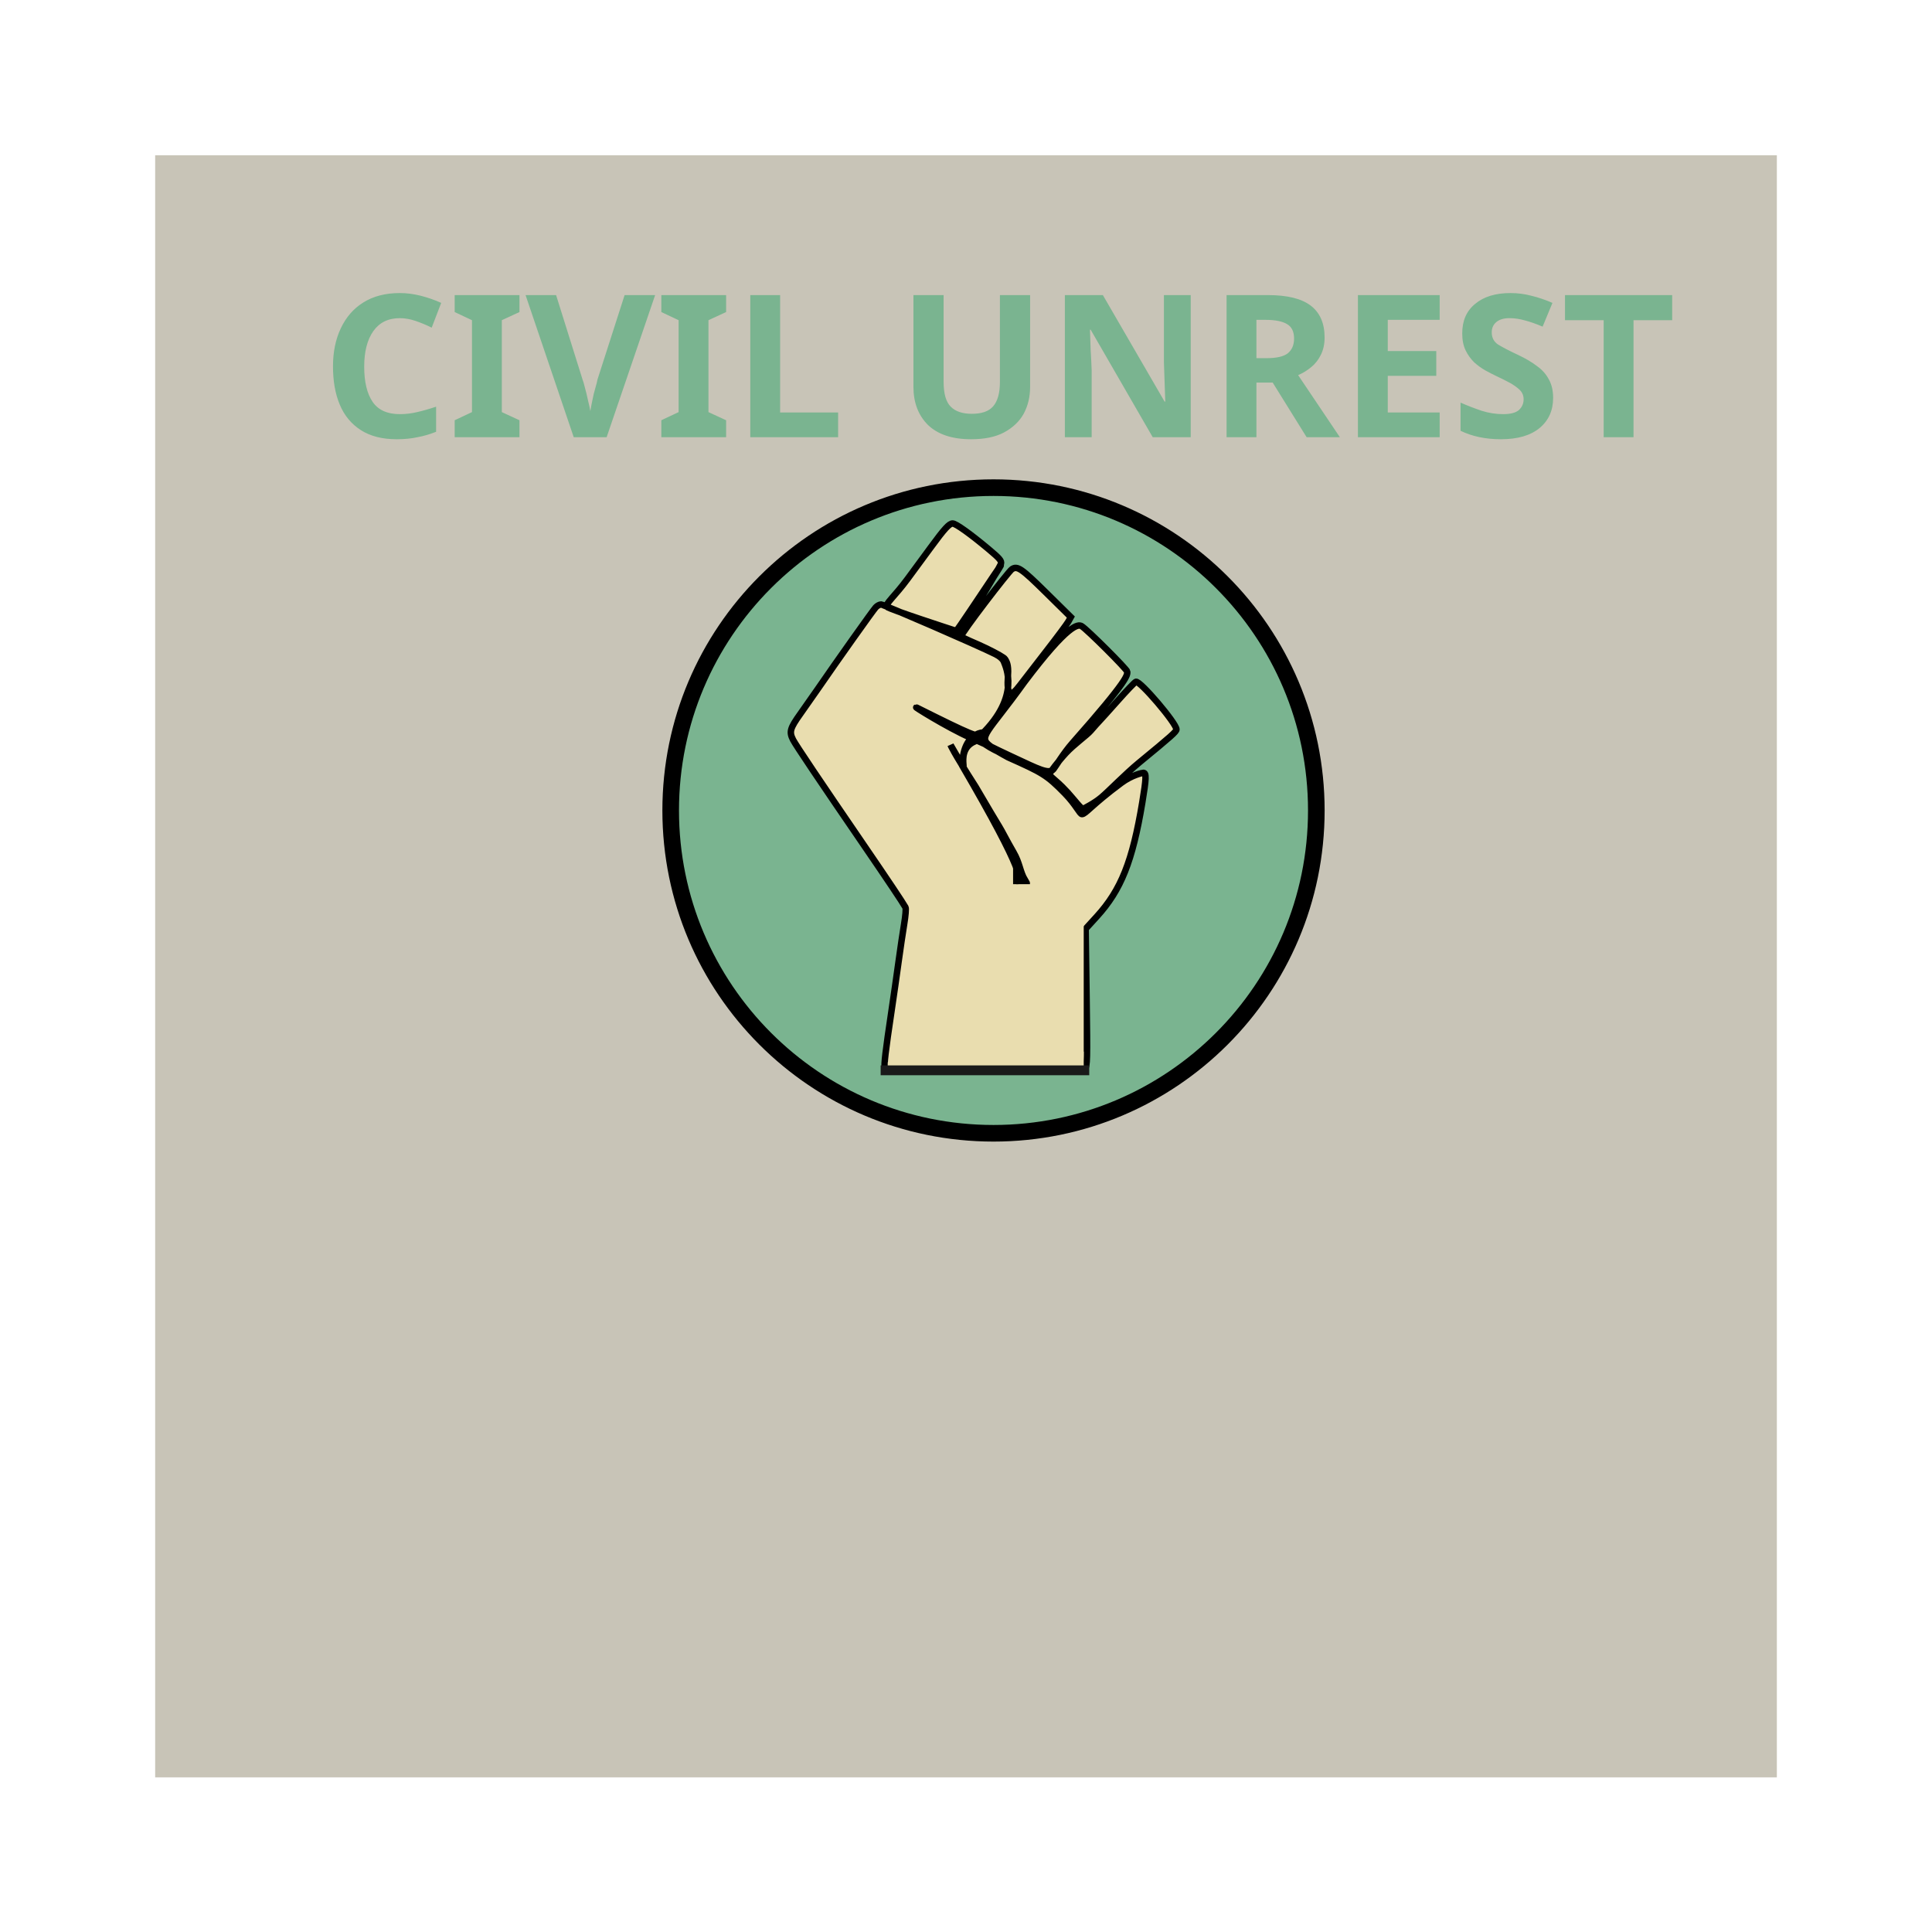
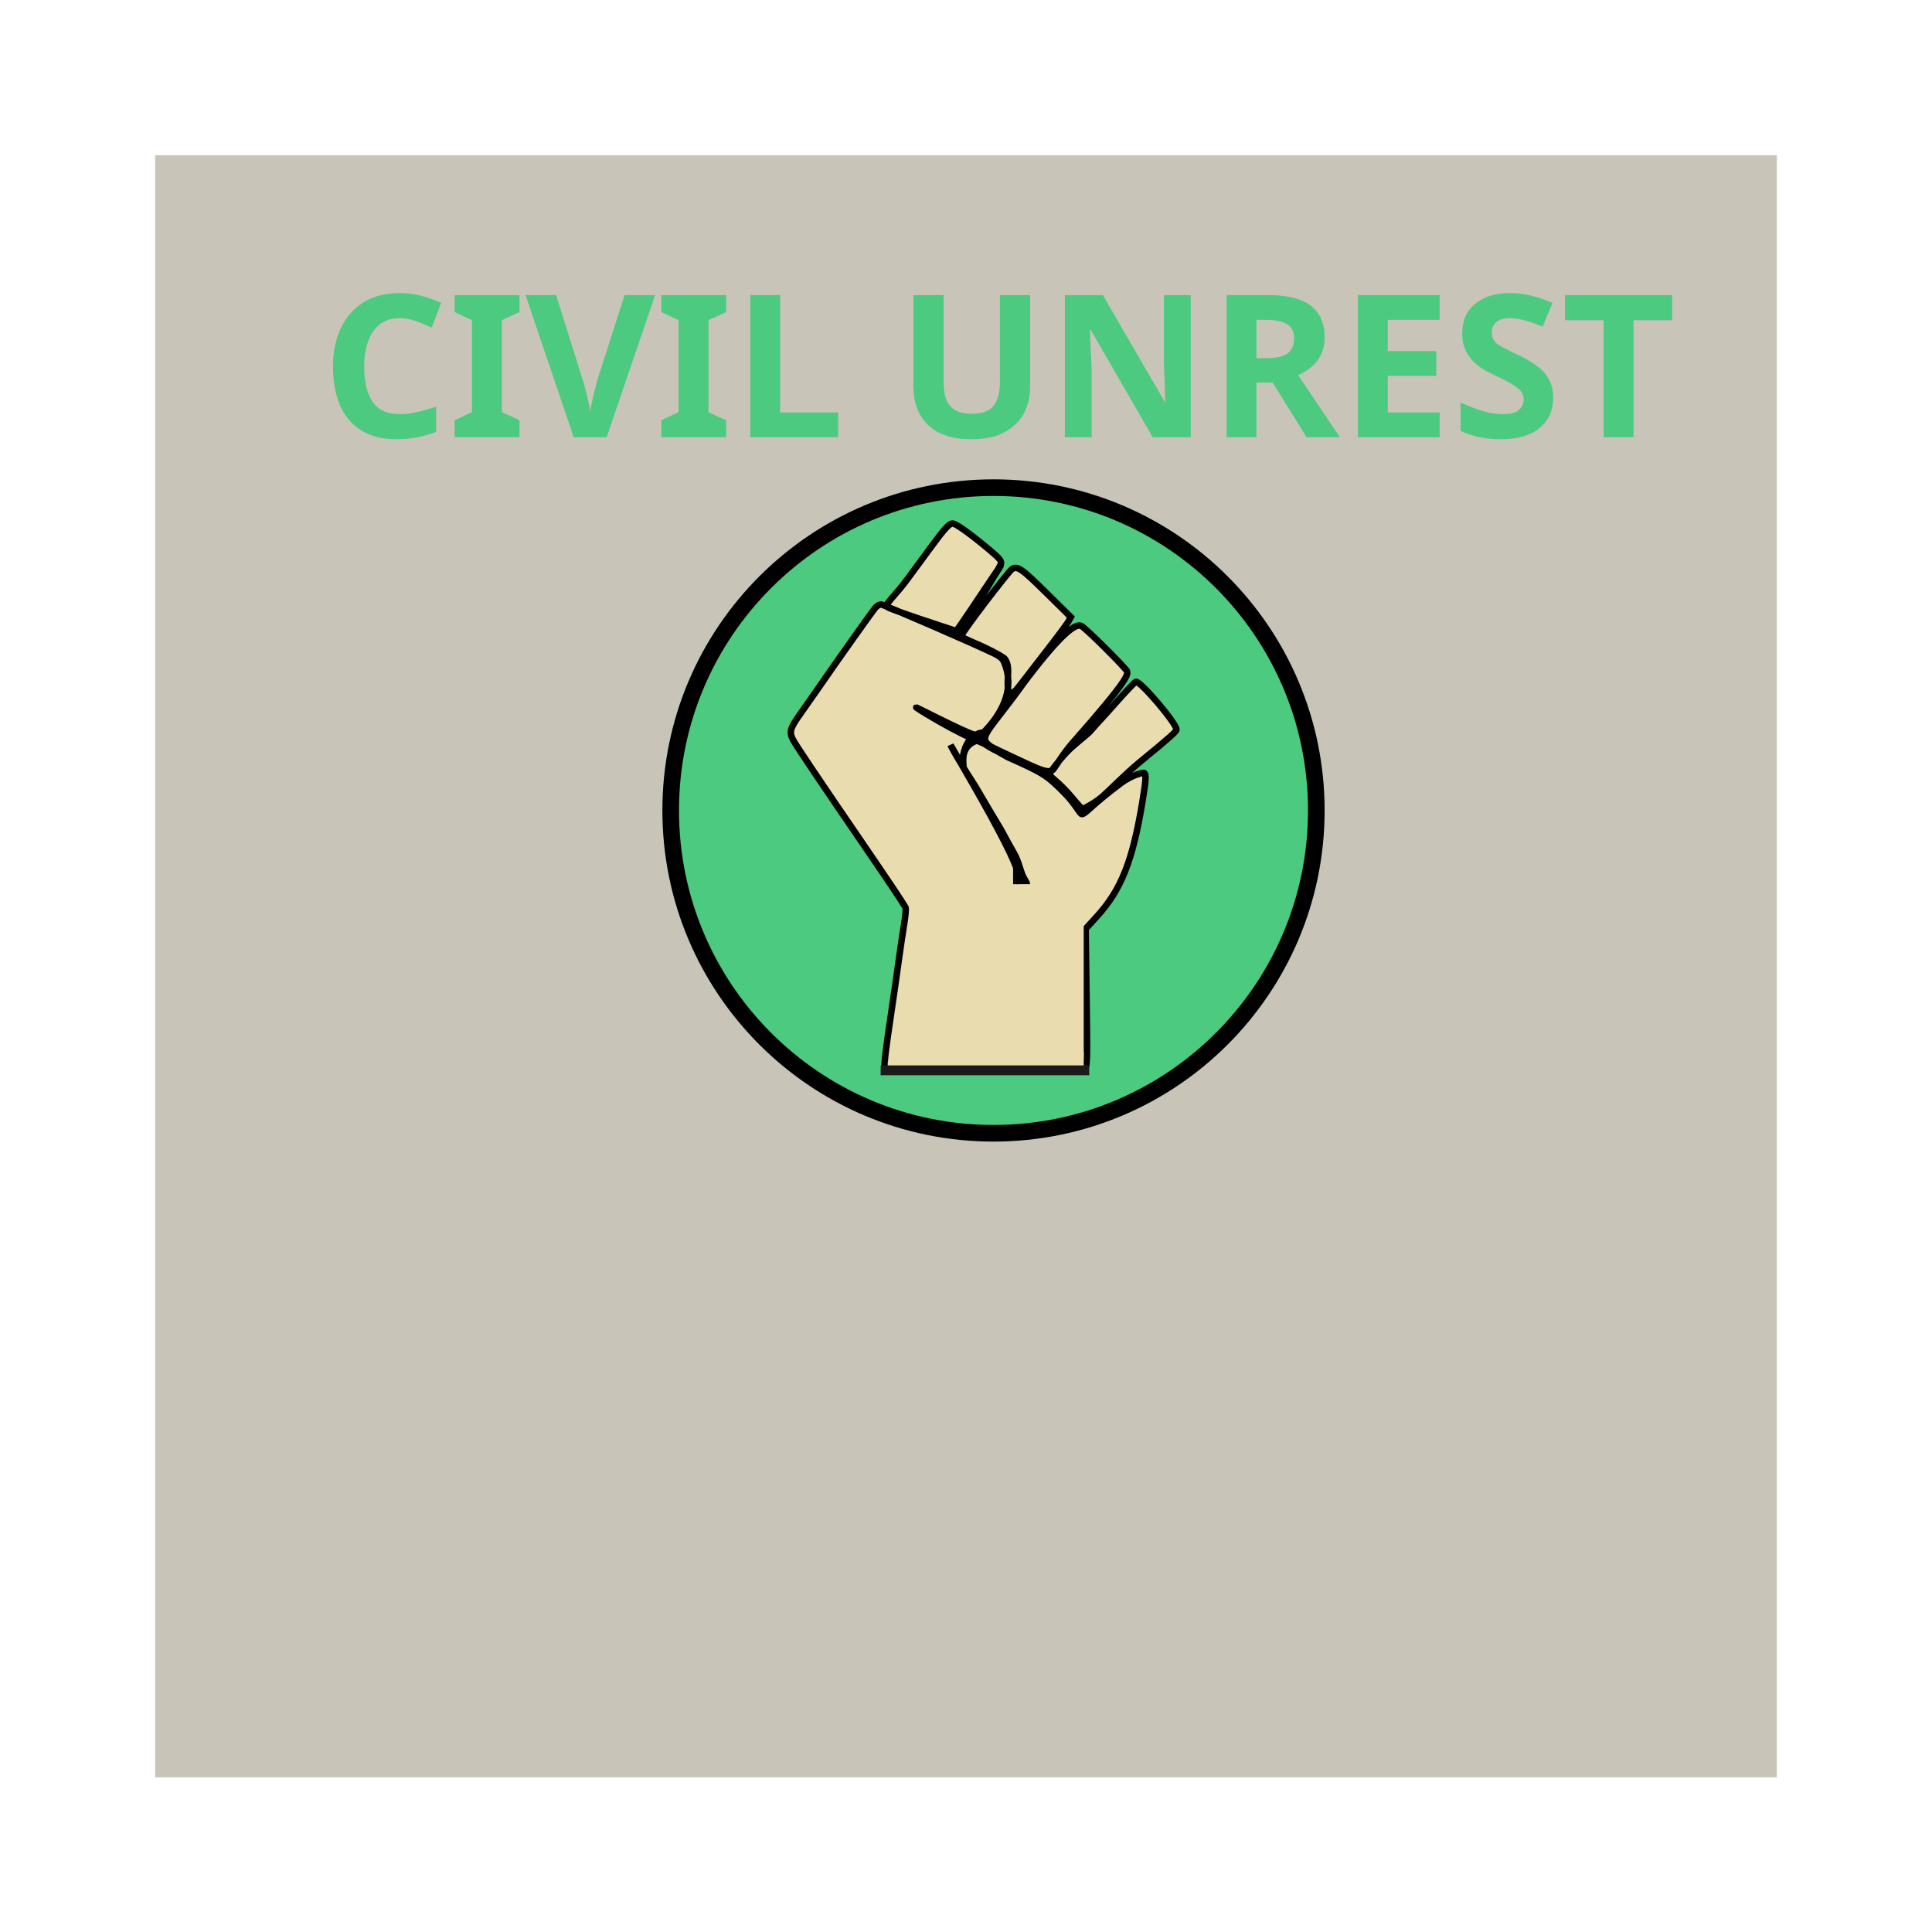
<svg xmlns="http://www.w3.org/2000/svg" width="89mm" height="89mm" viewBox="0 0 89 89" version="1.1" id="svg1">
  <defs id="defs1">
    <rect x="159.229" y="1796.702" width="290.485" height="71.007" id="rect19" />
    <rect x="497.177" y="1008.56" width="306.055" height="502.343" id="rect21-0" />
    <rect x="497.177" y="1008.56" width="306.055" height="502.343" id="rect21-0-0" />
    <rect x="497.177" y="1008.56" width="306.055" height="502.343" id="rect21-0-6" />
    <rect x="497.177" y="1008.56" width="306.055" height="502.343" id="rect21-0-02" />
    <rect x="497.177" y="1008.56" width="306.055" height="502.343" id="rect21-0-4" />
    <rect x="497.177" y="1008.56" width="306.055" height="502.343" id="rect21-0-6-8" />
  </defs>
  <g id="layer1">
    <rect width="74.705" height="74.724" fill="#f3e8d1" id="rect1" style="fill:#c8c4b7;fill-opacity:1;stroke-width:0.093" x="7.148" y="7.152" />
    <rect style="fill:#000000;stroke:none;stroke-width:0.056;stroke-linejoin:bevel;stroke-dasharray:none;stroke-opacity:1" id="rect2-6-0-7" width="0.375" height="0.056" x="-32.358" y="38.032" transform="rotate(-87.58493)" />
    <rect style="fill:#000000;stroke:none;stroke-width:0.097;stroke-linejoin:bevel;stroke-dasharray:none;stroke-opacity:1" id="rect2-6-9-6-6" width="0.143" height="0.448" x="-32.438" y="37.639" transform="rotate(-87.58493)" />
-     <circle cx="45.767" cy="37.335" fill="#b73a28" id="circle1" style="fill:#7ab490;fill-opacity:1;stroke:#000000;stroke-width:0.765;stroke-linecap:butt;stroke-linejoin:bevel;stroke-dasharray:none;stroke-opacity:1;paint-order:normal" r="14.871" />
+     <circle cx="45.767" cy="37.335" fill="#b73a28" id="circle1" style="fill:#4cca7f;fill-opacity:1;stroke:#000000;stroke-width:0.765;stroke-linecap:butt;stroke-linejoin:bevel;stroke-dasharray:none;stroke-opacity:1;paint-order:normal" r="14.871" />
    <path style="fill:#e9ddaf;fill-opacity:1;stroke:#000000;stroke-width:0.298;stroke-miterlimit:4;stroke-dasharray:none;stroke-opacity:1" d="m 41.627,49.306 c -0.622,-0.022 -0.836,-0.054 -0.866,-0.132 -0.044,-0.115 0.029,-0.737 0.302,-2.563 0.102,-0.684 0.251,-1.721 0.33,-2.304 0.08,-0.583 0.196,-1.366 0.258,-1.739 0.063,-0.373 0.091,-0.719 0.062,-0.768 -0.14,-0.246 -0.832,-1.28 -1.896,-2.834 -2.05,-2.993 -3.156,-4.638 -3.28,-4.88 -0.191,-0.371 -0.147,-0.53 0.338,-1.21 0.251,-0.352 0.604,-0.855 0.785,-1.119 0.909,-1.322 2.546,-3.628 2.683,-3.779 0.066,-0.073 0.178,-0.132 0.248,-0.132 0.117,0 4.484,1.898 5.261,2.287 0.208,0.104 0.353,0.235 0.396,0.358 0.08,0.229 0.78,1.569 -1.037,3.348 -0.143,0.141 -0.431,0.034 -2.978,-1.24 -0.254,-0.127 1.414,0.916 2.445,1.37 4.025,1.772 -0.692,0.084 0.684,-0.186 0.295,-0.058 -1.015,-0.286 -1.033,1.492 2.943,5.054 2.741,5.359 2.499,5.41 -0.046,0.01 0.33,-0.195 0.328,-0.188 -0.013,0.053 -0.252,0.202 -0.247,0.261 0.004,0.039 -0.481,0.309 -0.621,0.404 -0.242,0.164 -0.419,0.332 -0.394,0.372 0.025,0.041 0.215,0.063 0.423,0.051 l 0.377,-0.023 1.341,0.482 c -0.212,2.2 5.71,7.422 -1.811,7.217 -1.494,-0.041 -3.048,0.098 -4.6,0.043 z m 5.636,-7.41 c 0.049,-0.049 0.707,-0.161 0.457,-0.245 -0.584,-0.196 0.349,0.05 0.369,0.018 0.021,-0.032 -1.16,-1.053 -0.873,-1.128 -0.235,-0.395 -0.233,-0.777 -0.527,-1.28 -0.293,-0.503 -0.561,-1.032 -0.652,-1.173 -0.09,-0.141 -0.585,-0.974 -1.098,-1.852 -1.068,-1.664 -1.147,-1.913 -1.147,-1.913 1.235,2.089 -0.043,0.314 1.115,-0.17 0.316,-0.206 0.045,-0.071 1.532,0.734 1.576,0.706 1.775,0.804 2.616,1.665 0.519,0.532 0.683,0.951 0.787,0.951 0.17,0 0.424,-0.405 1.81,-1.436 0.497,-0.369 0.981,-0.466 1.017,-0.466 0.146,0 0.137,0.258 -0.048,1.366 -0.451,2.71 -0.977,4.029 -2.096,5.256 l -0.514,0.564 0.043,3.165 c 0.039,2.898 0.033,3.174 -0.079,3.266 -0.094,0.078 -0.432,0.101 -1.482,0.101 -6.814,0 -0.797,-6.412 -1.232,-7.423 z m 1.856,-5.459 c -0.535,-0.572 -0.819,-0.683 -0.766,-0.798 0.035,-0.077 0.388,-0.559 0.754,-0.953 0.366,-0.394 0.961,-0.817 1.131,-1.014 0.17,-0.197 0.356,-0.405 0.413,-0.462 0.057,-0.057 0.436,-0.478 0.842,-0.935 0.406,-0.457 0.781,-0.848 0.832,-0.867 0.182,-0.07 1.869,1.909 1.869,2.193 0,0.102 -0.234,0.31 -1.715,1.527 -0.637,0.523 -1.393,1.31 -1.74,1.601 -0.347,0.291 -0.758,0.483 -0.825,0.527 -0.088,0.059 -0.403,-0.398 -0.796,-0.818 z M 46.699,34.899 c -0.562,-0.261 -1.035,-0.494 -1.057,-0.511 -0.625,-0.453 -0.174,-0.57 1.545,-2.964 2.046,-2.717 2.483,-2.67 2.639,-2.58 0.236,0.135 2.101,1.995 2.101,2.095 0,0.163 0.115,0.305 -2.518,3.283 -0.427,0.483 -0.802,1.121 -0.878,1.211 -0.214,0.255 -0.713,-0.016 -1.832,-0.536 z m -0.265,-3.789 c 0.032,-0.515 -0.076,-0.64 -0.133,-0.745 -0.039,-0.072 -0.387,-0.265 -0.844,-0.49 -0.487,-0.239 -1.167,-0.495 -1.18,-0.564 -0.021,-0.115 2.172,-2.98 2.338,-3.09 0.251,-0.167 0.439,-0.038 1.568,1.075 l 1.147,1.131 -0.116,0.207 c -0.064,0.114 -0.525,0.733 -1.025,1.375 -0.5,0.642 -1.039,1.34 -1.198,1.551 -0.447,0.594 -0.619,0.537 -0.558,-0.45 z m -2.492,-2.08 c 0,0 -3.007,-0.974 -3.086,-1.078 -0.096,-0.125 0.36,-0.479 0.952,-1.282 0.309,-0.419 0.791,-1.075 1.072,-1.457 0.635,-0.866 0.847,-1.097 1.006,-1.097 0.146,0 0.81,0.474 1.662,1.187 0.504,0.422 0.599,0.534 0.561,0.666 -0.059,0.207 -2.02,3.429 -1.917,3.093 4.336,-6.764 -0.065,-0.014 -0.128,-0.02 z" id="path5187" />
    <rect style="fill:#e9ddaf;stroke:none;stroke-width:0.327;stroke-linejoin:bevel;stroke-dasharray:none;stroke-opacity:1" id="rect1-5" width="4.939" height="8.757" x="44.984" y="40.714" />
    <rect style="fill:#e9ddaf;stroke:none;stroke-width:0.081;stroke-linejoin:bevel;stroke-dasharray:none;stroke-opacity:1" id="rect1-3" width="4.939" height="0.544" x="40.897" y="48.929" />
    <rect style="fill:#000000;stroke:none;stroke-width:0.095;stroke-linejoin:bevel;stroke-dasharray:none;stroke-opacity:1" id="rect2-6" width="0.64" height="0.096" x="46.806" y="40.635" />
    <rect style="fill:#000000;stroke:none;stroke-width:0.166;stroke-linejoin:bevel;stroke-dasharray:none;stroke-opacity:1" id="rect2-6-9" width="0.244" height="0.765" x="46.669" y="39.966" />
    <rect style="fill:#1a1a1a;stroke:none;stroke-width:0.802;stroke-linejoin:bevel;stroke-dasharray:none;stroke-opacity:1" id="rect2-6-2" width="9.609" height="0.453" x="40.568" y="49.079" />
-     <text x="46.011" y="20.143" text-anchor="middle" class="label" font-size="48px" id="text1" style="font-size:9.165px;fill:#7ab490;fill-opacity:1;stroke-width:0.123">
-       <tspan style="font-style:normal;font-variant:normal;font-weight:bold;font-stretch:normal;font-size:9.165px;font-family:SUSE;-inkscape-font-specification:'SUSE Bold';fill:#7ab490;fill-opacity:1;stroke-width:0.123" id="tspan25">CIVIL UNREST</tspan>
+     <text x="46.011" y="20.143" text-anchor="middle" class="label" font-size="48px" id="text1" style="font-size:9.165px;fill:#4cca7f;fill-opacity:1;stroke-width:0.123">
+       <tspan style="font-style:normal;font-variant:normal;font-weight:bold;font-stretch:normal;font-size:9.165px;font-family:SUSE;-inkscape-font-specification:'SUSE Bold';fill:#4cca7f;fill-opacity:1;stroke-width:0.123" id="tspan25">CIVIL UNREST</tspan>
    </text>
  </g>
</svg>
